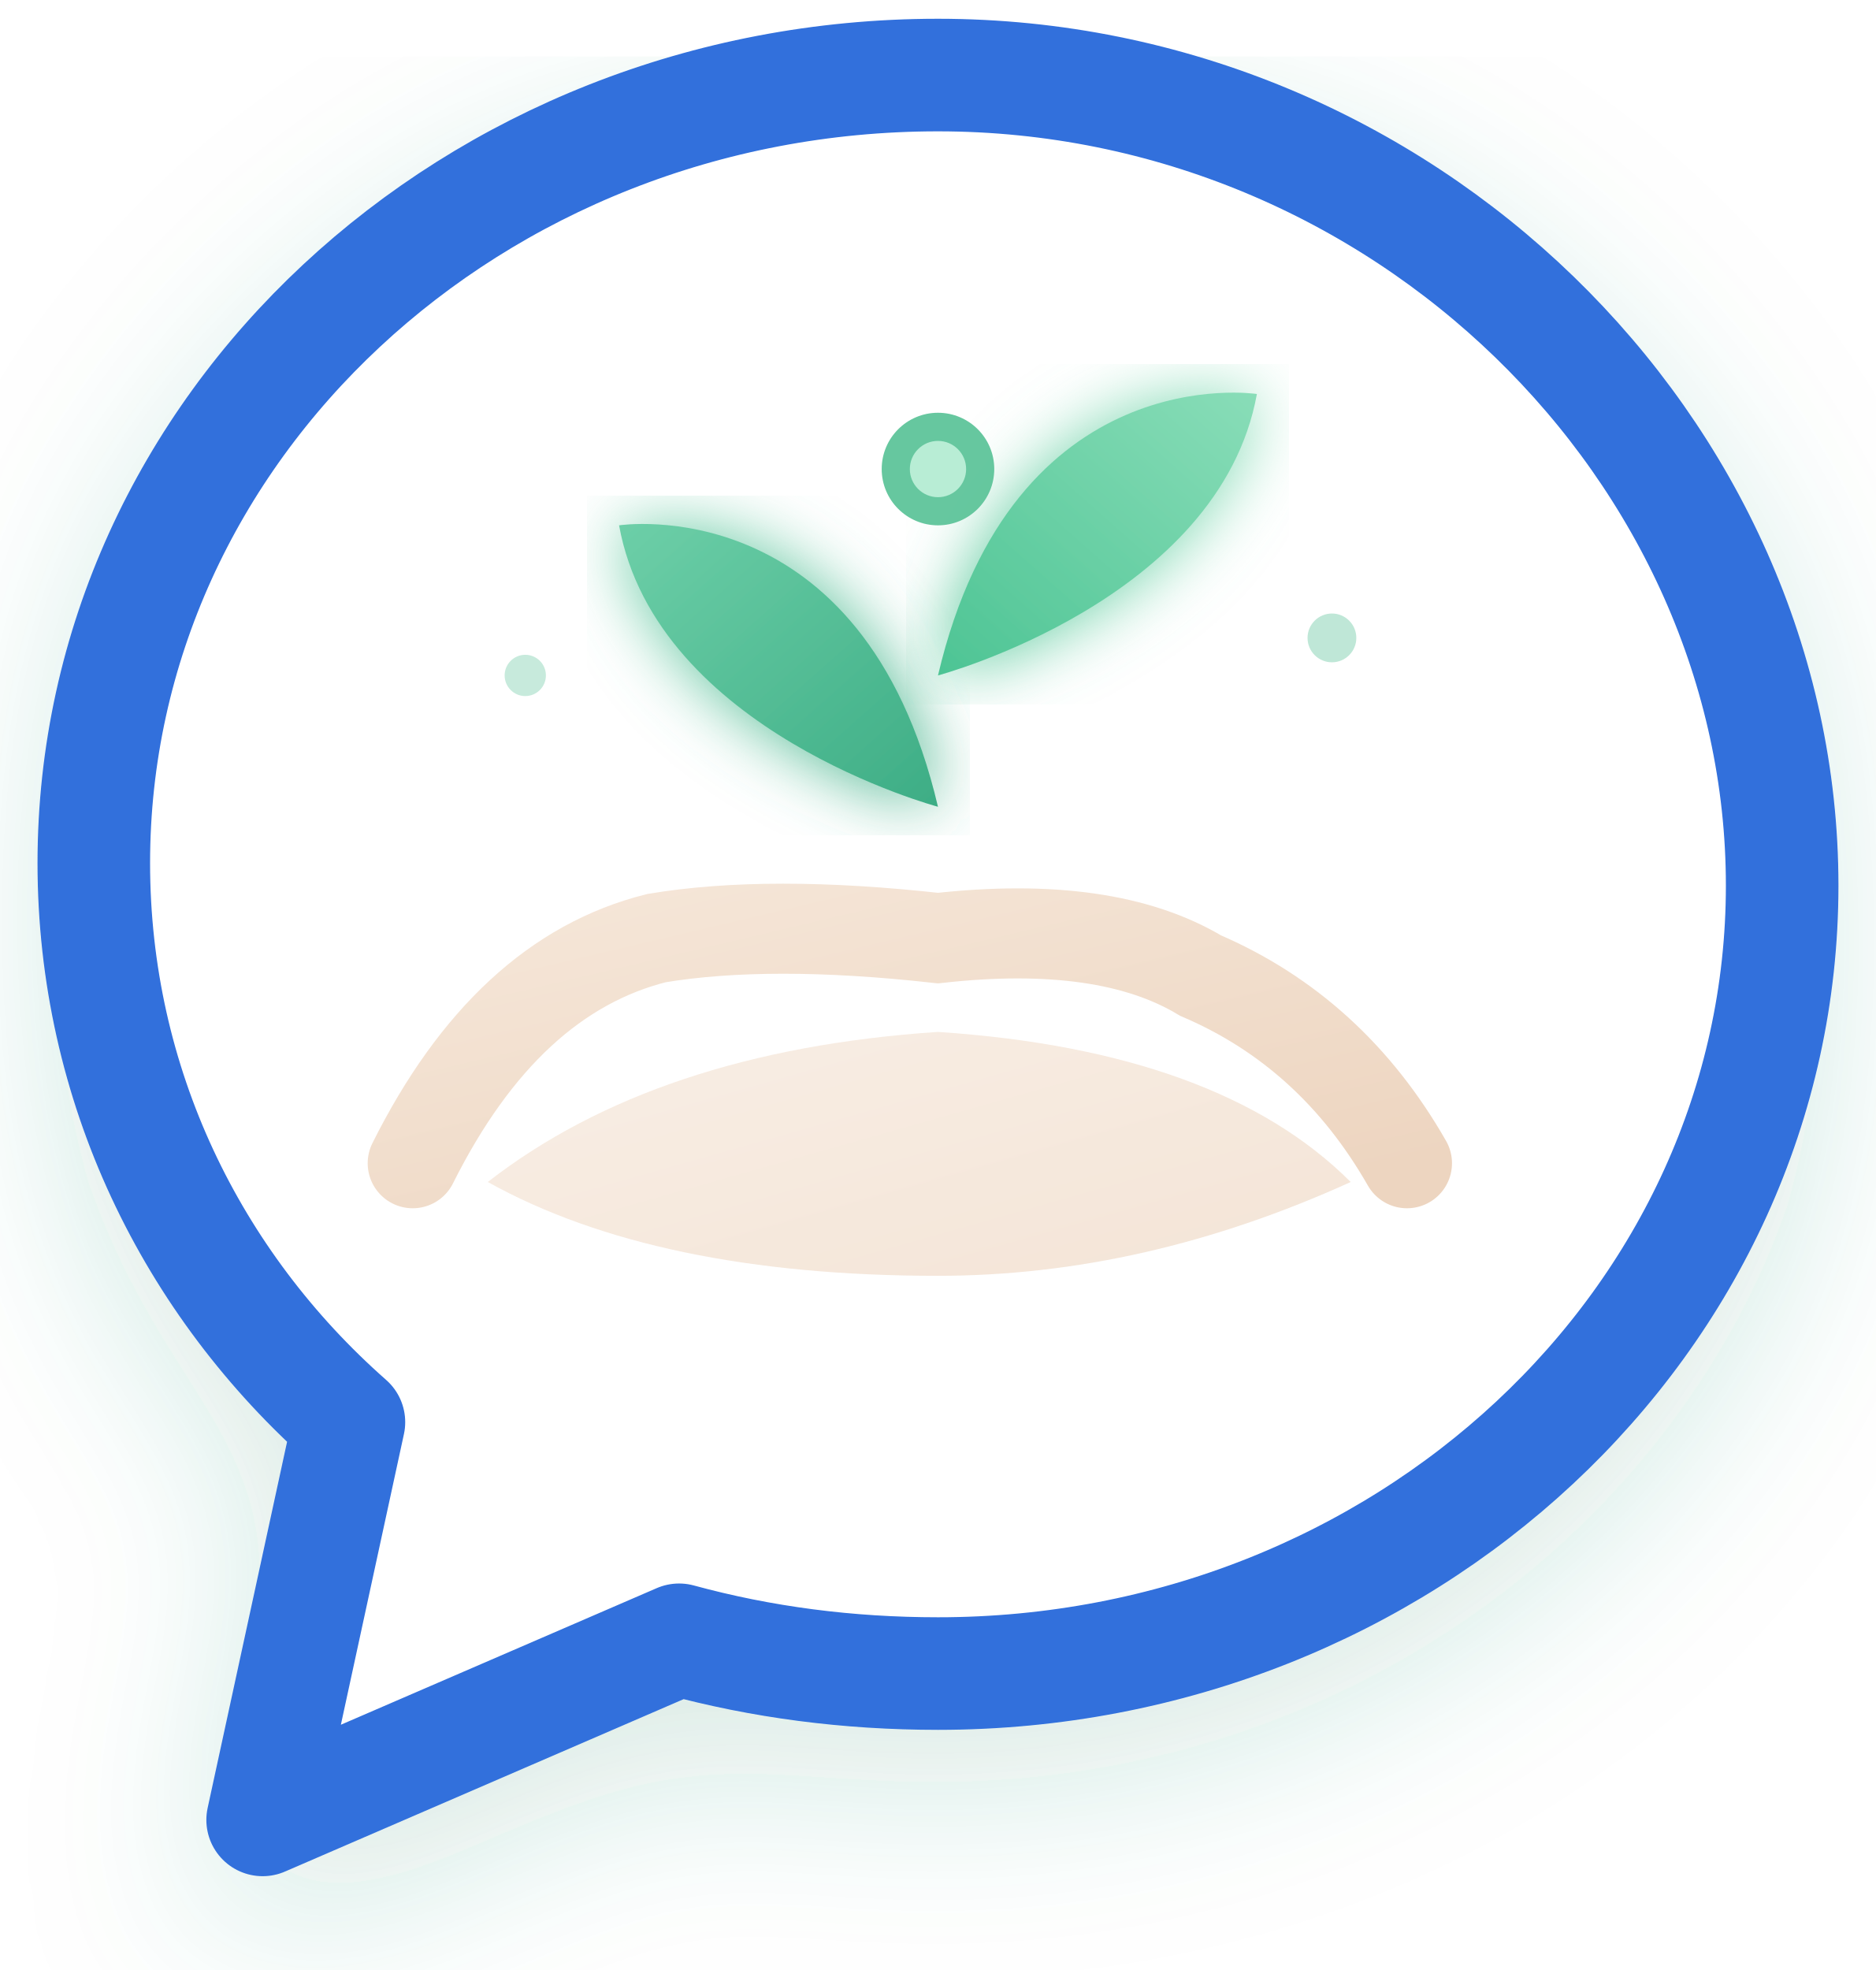
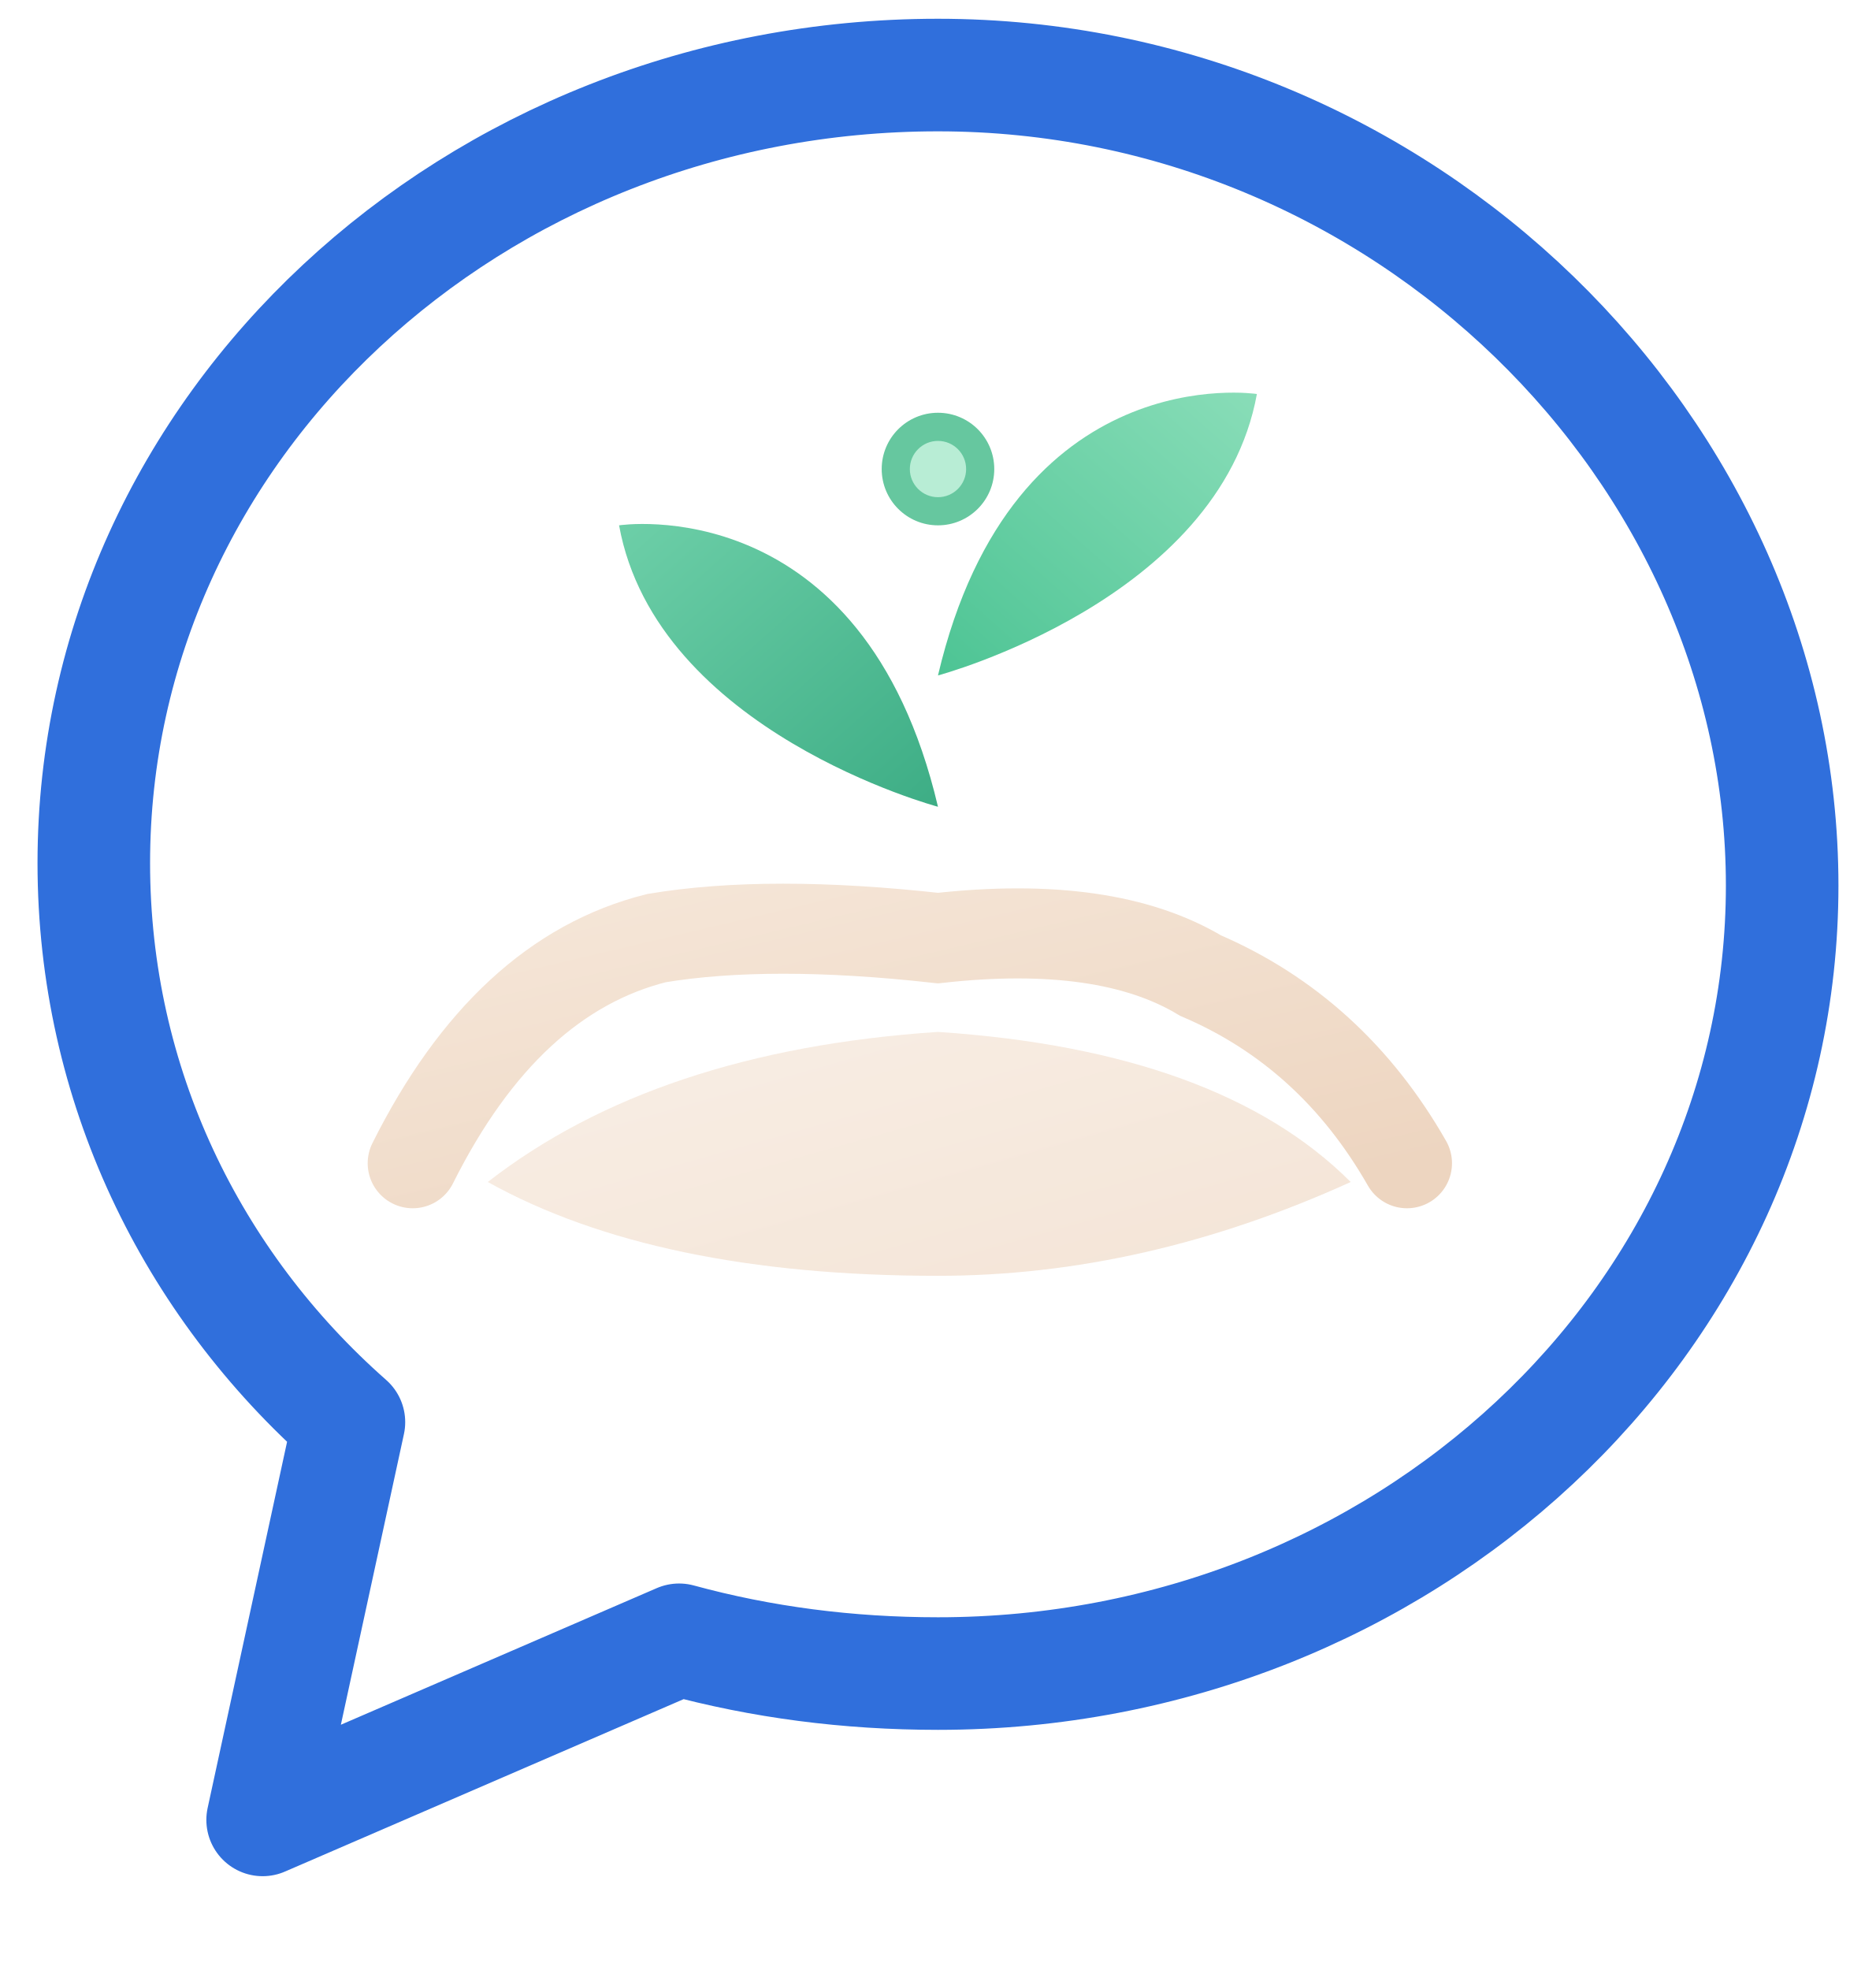
<svg xmlns="http://www.w3.org/2000/svg" viewBox="0 0 100 105" width="100" height="105">
  <defs>
    <linearGradient id="stemGrad" x1="0%" y1="100%" x2="0%" y2="0%">
      <stop offset="0%" style="stop-color:#2D8B6F" />
      <stop offset="100%" style="stop-color:#5EC49A" />
    </linearGradient>
    <linearGradient id="leafL" x1="0%" y1="0%" x2="100%" y2="100%">
      <stop offset="0%" style="stop-color:#6DCFA8" />
      <stop offset="100%" style="stop-color:#3DAD85" />
    </linearGradient>
    <linearGradient id="leafR" x1="100%" y1="0%" x2="0%" y2="100%">
      <stop offset="0%" style="stop-color:#89DDB8" />
      <stop offset="100%" style="stop-color:#4DC494" />
    </linearGradient>
    <linearGradient id="handGrad" x1="0%" y1="0%" x2="100%" y2="100%">
      <stop offset="0%" style="stop-color:#F5E6D8" />
      <stop offset="100%" style="stop-color:#EDD5C0" />
    </linearGradient>
    <linearGradient id="bubbleFill" x1="0%" y1="0%" x2="100%" y2="100%">
      <stop offset="0%" style="stop-color:#ffffff" />
      <stop offset="100%" style="stop-color:#ffffff" />
    </linearGradient>
-     <filter id="glow">
-       <feGaussianBlur stdDeviation="1.8" result="blur" />
-       <feMerge>
-         <feMergeNode in="blur" />
-         <feMergeNode in="SourceGraphic" />
-       </feMerge>
-     </filter>
-     <filter id="shadow">
-       <feDropShadow dx="0" dy="3" stdDeviation="5" flood-color="#2D8B6F" flood-opacity="0.18" />
-     </filter>
  </defs>
-   <g filter="url(#shadow)">
+   <g>
    <path d="       M50 4       C25.2 4 5 22.8 5 46       C5 57.8 10.2 68.4 18.6 75.8       L14 97       L36.2 87.4       C40.6 88.6 45.2 89.2 50 89.2       C74.8 89.2 95 70.4 95 47.2       C95 24 74.8 4 50 4       Z     " fill="url(#bubbleFill)" stroke="rgb(48,111,220)" stroke-width="6" stroke-linejoin="round" />
  </g>
  <path d="M22 62 Q27 52 35 50 Q41 49 50 50 Q59 49 64 52 Q71 55 75 62" stroke="url(#handGrad)" stroke-width="4.8" stroke-linecap="round" fill="none" />
  <path d="M26 63 Q35 56 50 55 Q65 56 72 63 Q61 68 50 68 Q35 68 26 63Z" fill="url(#handGrad)" opacity="0.65" />
  <line x1="50" y1="55" x2="50" y2="28" stroke="url(#stemGrad)" stroke-width="2.5" stroke-linecap="round" />
-   <path d="M50 43 C50 43 35 39 33 28 C33 28 46 26 50 43Z" fill="url(#leafL)" filter="url(#glow)" />
-   <path d="M50 36 C50 36 65 32 67 21 C67 21 54 19 50 36Z" fill="url(#leafR)" filter="url(#glow)" />
+   <path d="M50 43 C50 43 35 39 33 28 C33 28 46 26 50 43Z" fill="url(#leafL)" />
+   <path d="M50 36 C50 36 65 32 67 21 C67 21 54 19 50 36Z" fill="url(#leafR)" />
  <circle cx="50" cy="25" r="3" fill="#5EC49A" opacity="0.95" />
  <circle cx="50" cy="25" r="1.5" fill="#B8EDD5" />
-   <circle cx="71" cy="34" r="1.3" fill="#5EC49A" opacity="0.4" />
-   <circle cx="28" cy="36" r="1.1" fill="#5EC49A" opacity="0.35" />
</svg>
